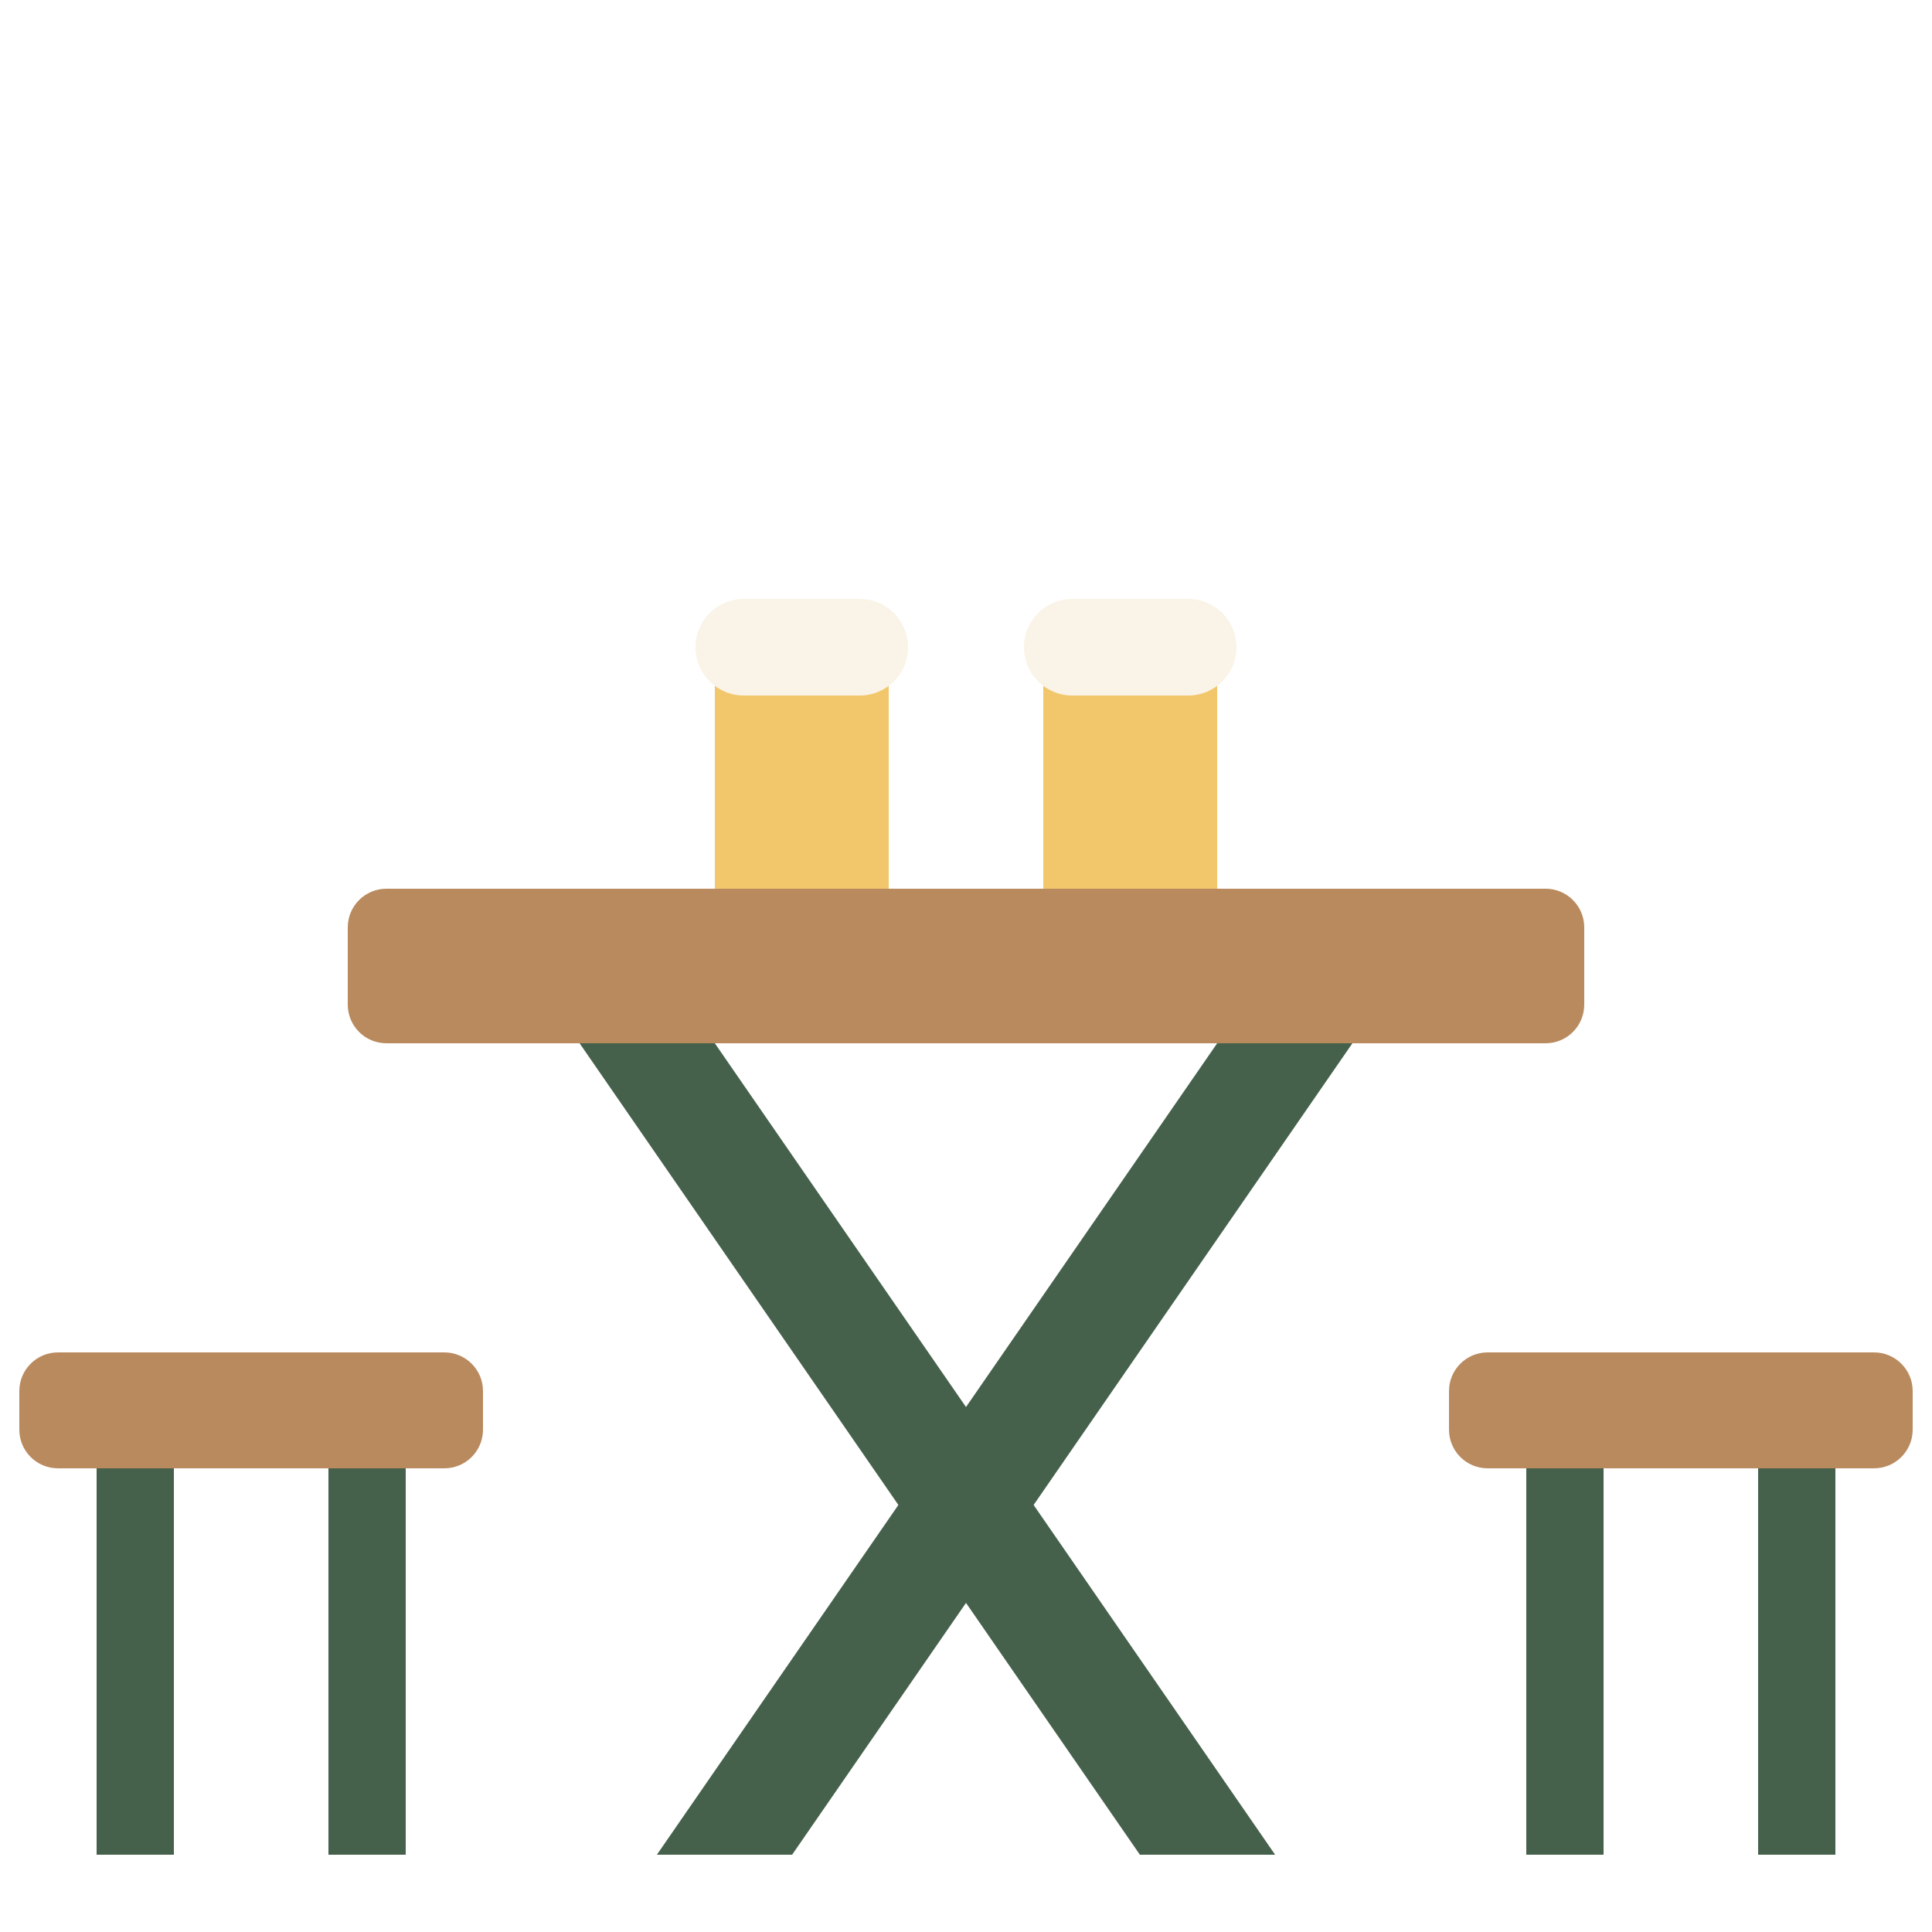
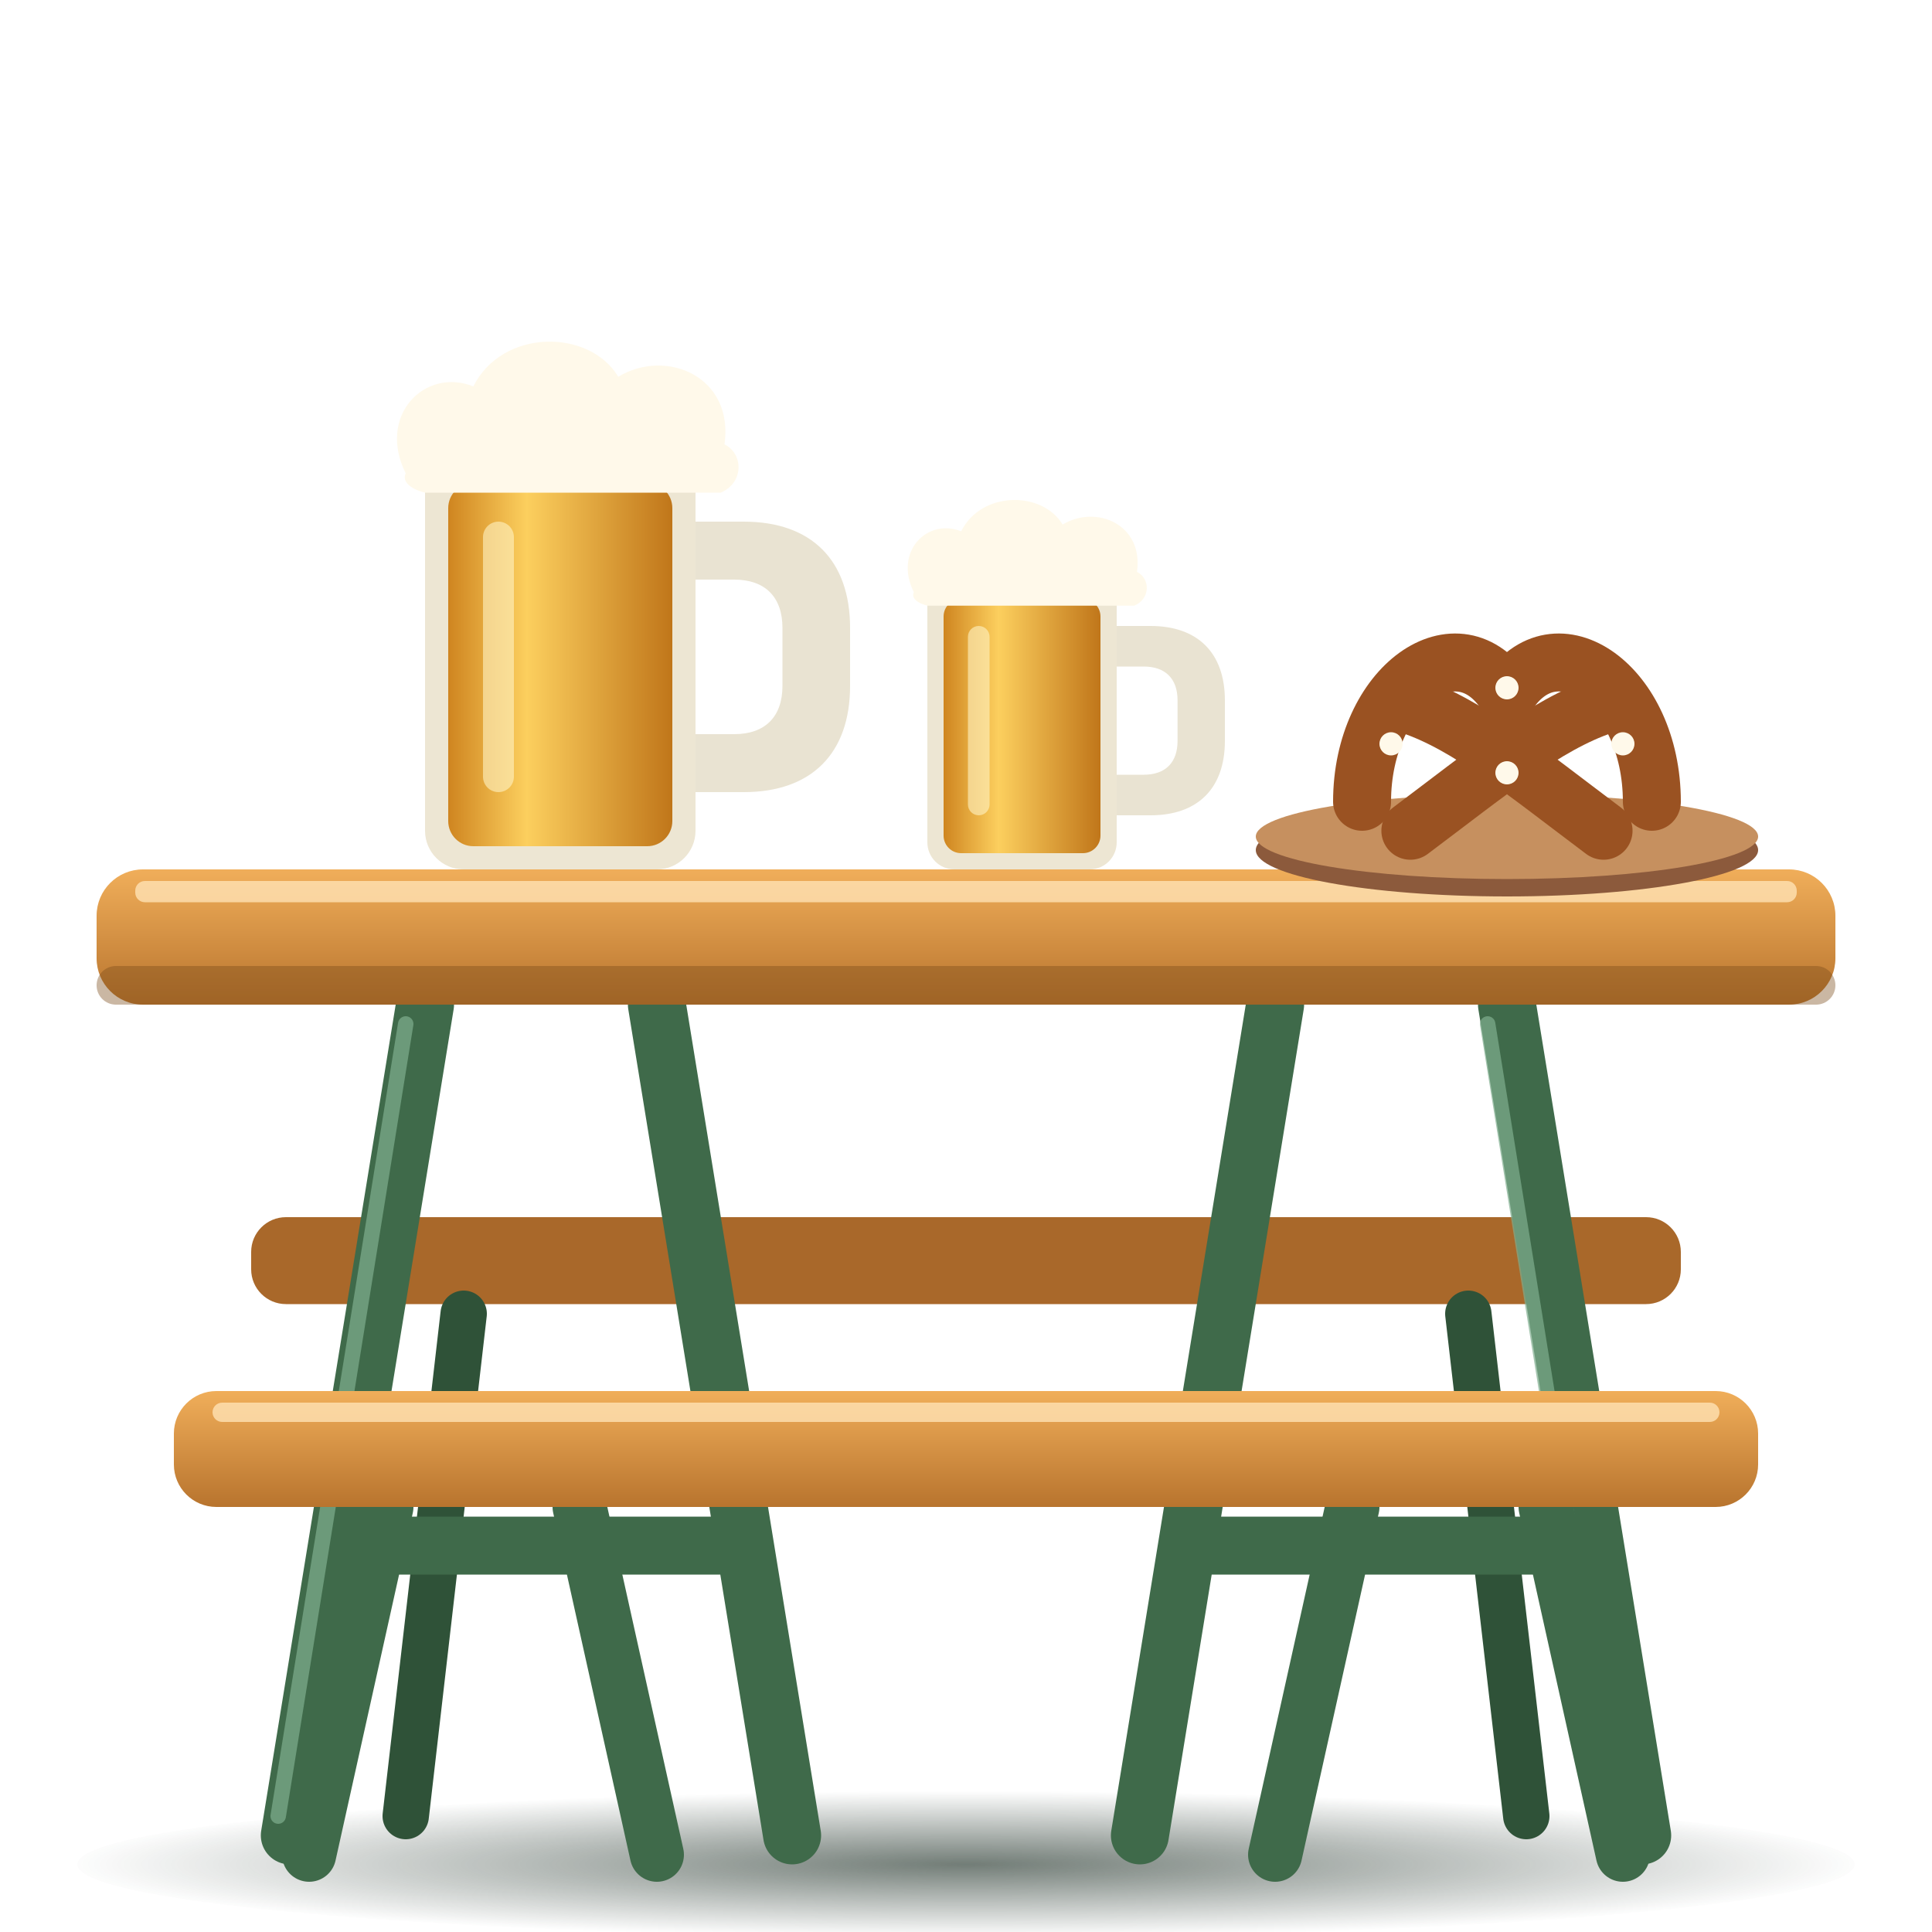
<svg xmlns="http://www.w3.org/2000/svg" viewBox="0 0 100 100">
-   <rect x="37" y="34" width="9" height="13" rx="1" fill="#F2C76B" />
-   <rect x="36" y="31" width="11" height="5" rx="2.5" fill="#FAF3E7" />
-   <rect x="54" y="34" width="9" height="13" rx="1" fill="#F2C76B" />
-   <rect x="53" y="31" width="11" height="5" rx="2.5" fill="#FAF3E7" />
-   <polygon points="30,54 37,54 66,96 59,96" fill="#46614B" />
-   <polygon points="63,54 70,54 41,96 34,96" fill="#46614B" />
-   <rect x="18" y="46" width="64" height="8" rx="2" fill="#B98A5E" />
-   <rect x="1" y="70" width="24" height="6" rx="2" fill="#B98A5E" />
-   <rect x="5" y="76" width="4" height="20" fill="#46614B" />
-   <rect x="17" y="76" width="4" height="20" fill="#46614B" />
-   <rect x="75" y="70" width="24" height="6" rx="2" fill="#B98A5E" />
-   <rect x="79" y="76" width="4" height="20" fill="#46614B" />
-   <rect x="91" y="76" width="4" height="20" fill="#46614B" />
+   <defs>
+     <radialGradient id="beer-table-shadow">
+       <stop offset="0" stop-color="#14261C" stop-opacity="0.6" />
+       <stop offset="1" stop-color="#14261C" stop-opacity="0" />
+     </radialGradient>
+     <linearGradient id="beer-table-wood" x1="0" y1="0" x2="0" y2="1">
+       <stop offset="0" stop-color="#F0AE5A" />
+       <stop offset="1" stop-color="#B8742E" />
+     </linearGradient>
+     <linearGradient id="beer-table-beer" x1="0" y1="0" x2="1" y2="0">
+       <stop offset="0" stop-color="#CF8520" />
+       <stop offset="0.35" stop-color="#FCCF5E" />
+       <stop offset="1" stop-color="#C0761A" />
+     </linearGradient>
+     <g id="beer-table-mug">
+       <path d="M13 6h3.500c3.500 0 5.500 2 5.500 5.500v3c0 3.500-2 5.500-5.500 5.500H13v-3h3c1.600 0 2.500-.900 2.500-2.500v-3c0-1.600-.900-2.500-2.500-2.500h-3z" fill="#E9E3D2" />
+       <rect y="1" width="14" height="23" rx="2" fill="#EDE6D3" />
+       <rect x="1.200" y="4" width="11.600" height="18.800" rx="1.300" fill="url(#beer-table-beer)" />
+       <path d="M-1 3.500c-1.500-3 1-5.500 3.500-4.500c1.500-3 6-3 7.500-.500c2.500-1.500 6 0 5.500 3.500c1 .500 1 2-.200 2.500H0c-.800-.200-1.200-.600-1-1z" fill="#FFF9EA" />
+       <rect x="3" y="6" width="1.600" height="14" rx="0.800" fill="#FFF3C4" opacity="0.6" />
+     </g>
+   </defs>
+   <ellipse cx="50" cy="96.500" rx="46" ry="3.800" fill="url(#beer-table-shadow)" />
+   <rect x="13" y="63" width="74" height="4.500" rx="1.800" fill="#A9682A" />
+   <g stroke="#2F5238" stroke-width="2.400" stroke-linecap="round">
+     <path d="M24 68l-3 26M76 68l3 26" />
+   </g>
+   <g fill="none" stroke="#3F6A4A" stroke-width="3" stroke-linecap="round" stroke-linejoin="round">
+     <path d="M22 52l-7 43M34 52l7 43M17.500 80h21" />
+     <path d="M78 52l7 43M66 52l-7 43M82.500 80h-21" />
+   </g>
+   <g fill="none" stroke="#7FAE8E" stroke-width="0.800" stroke-linecap="round" opacity="0.7">
+     <path d="M21 53l-6.600 41M77 53l6.600 41" />
+   </g>
+   <rect x="5" y="45" width="90" height="7" rx="2.400" fill="url(#beer-table-wood)" />
+   <rect x="7" y="45.600" width="86" height="1.100" rx="0.500" fill="#FFE2B4" opacity="0.8" />
+   <rect x="5" y="50" width="90" height="2" rx="1" fill="#7A4A1A" opacity="0.4" />
+   <use href="#beer-table-mug" transform="translate(22 21)" />
+   <use href="#beer-table-mug" transform="translate(48 28.200) scale(0.700)" />
+   <ellipse cx="78" cy="44" rx="13" ry="2.400" fill="#8C5A3C" />
+   <ellipse cx="78" cy="43.300" rx="13" ry="2.200" fill="#C6905F" />
+   <g fill="none" stroke="#9A5222" stroke-width="3" stroke-linecap="round">
+     <path d="M70.500 41.500c0-6 5-9.500 7.500-5.500c2.500-4 7.500-.500 7.500 5.500" />
+     <path d="M73 36.500c3 1 6 3.500 10 6.500M83 36.500c-3 1-6 3.500-10 6.500" />
+   </g>
+   <g fill="#FFF9EA">
+     <circle cx="72" cy="38.500" r="0.600" />
+     <circle cx="78" cy="35.600" r="0.600" />
+     <circle cx="84" cy="38.500" r="0.600" />
+     <circle cx="78" cy="40" r="0.600" />
+   </g>
+   <g fill="none" stroke="#3F6A4A" stroke-width="2.800" stroke-linecap="round">
+     <path d="M20 78l-4 18M30 78l4 18M80 78l4 18M70 78l-4 18" />
+   </g>
+   <rect x="9" y="72" width="82" height="6" rx="2.200" fill="url(#beer-table-wood)" />
+   <rect x="11" y="72.600" width="78" height="1" rx="0.500" fill="#FFE2B4" opacity="0.8" />
</svg>
